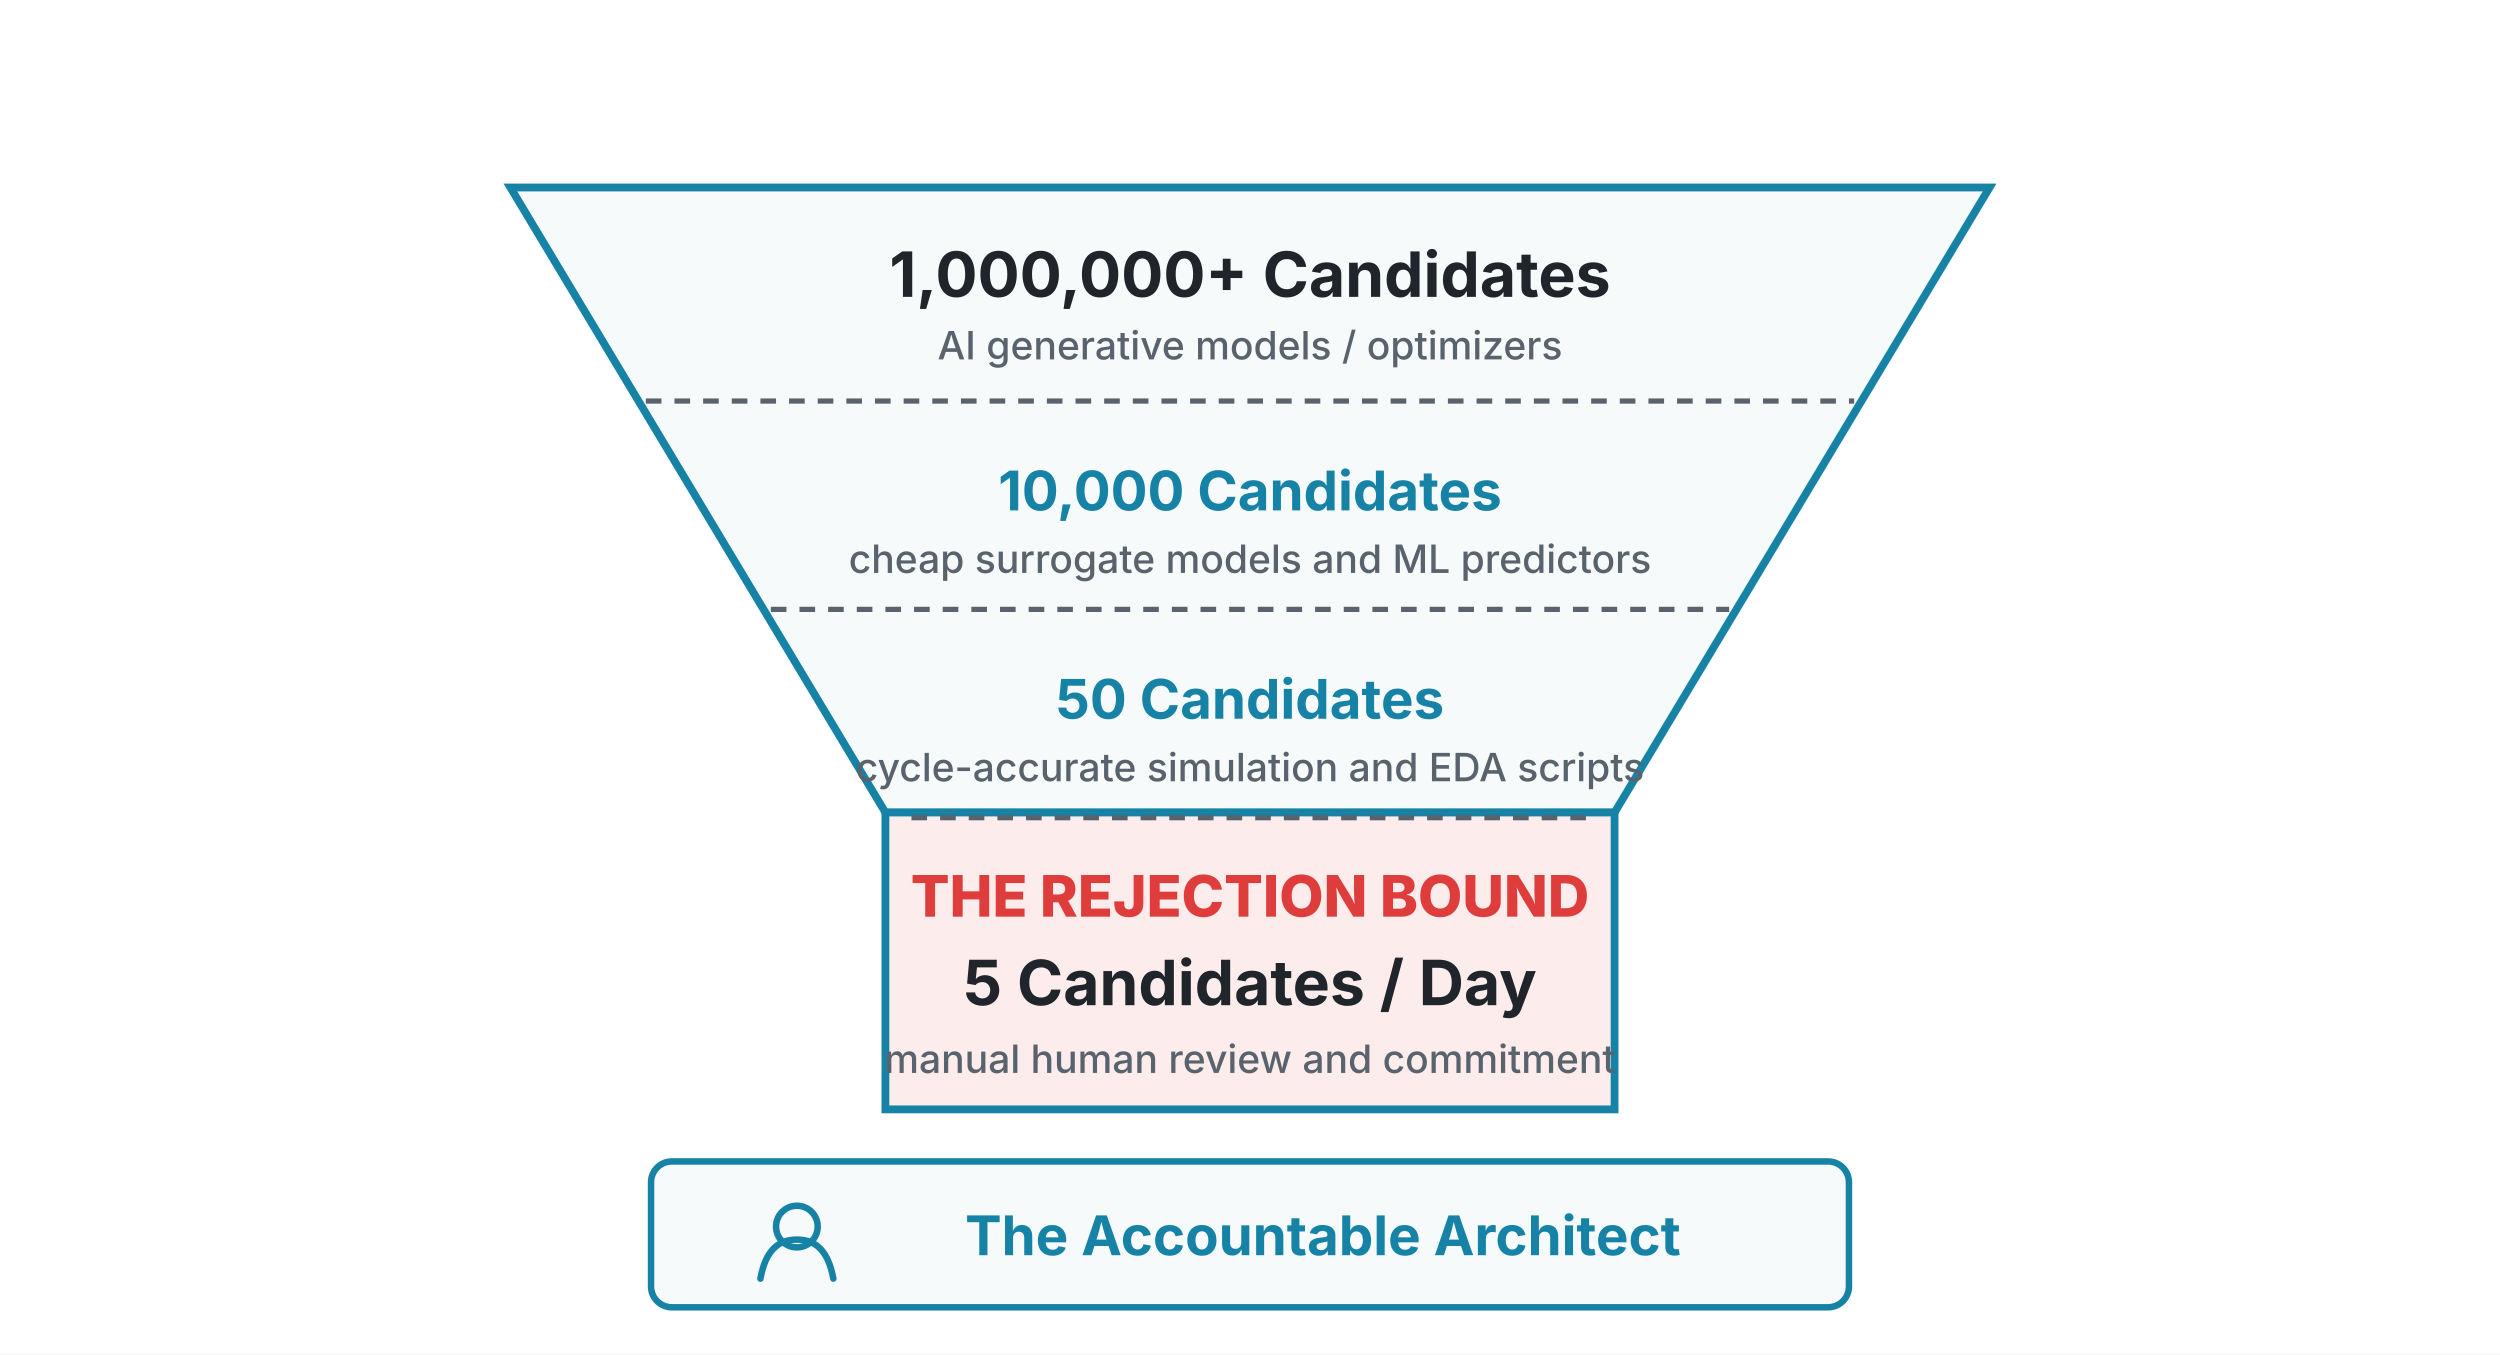
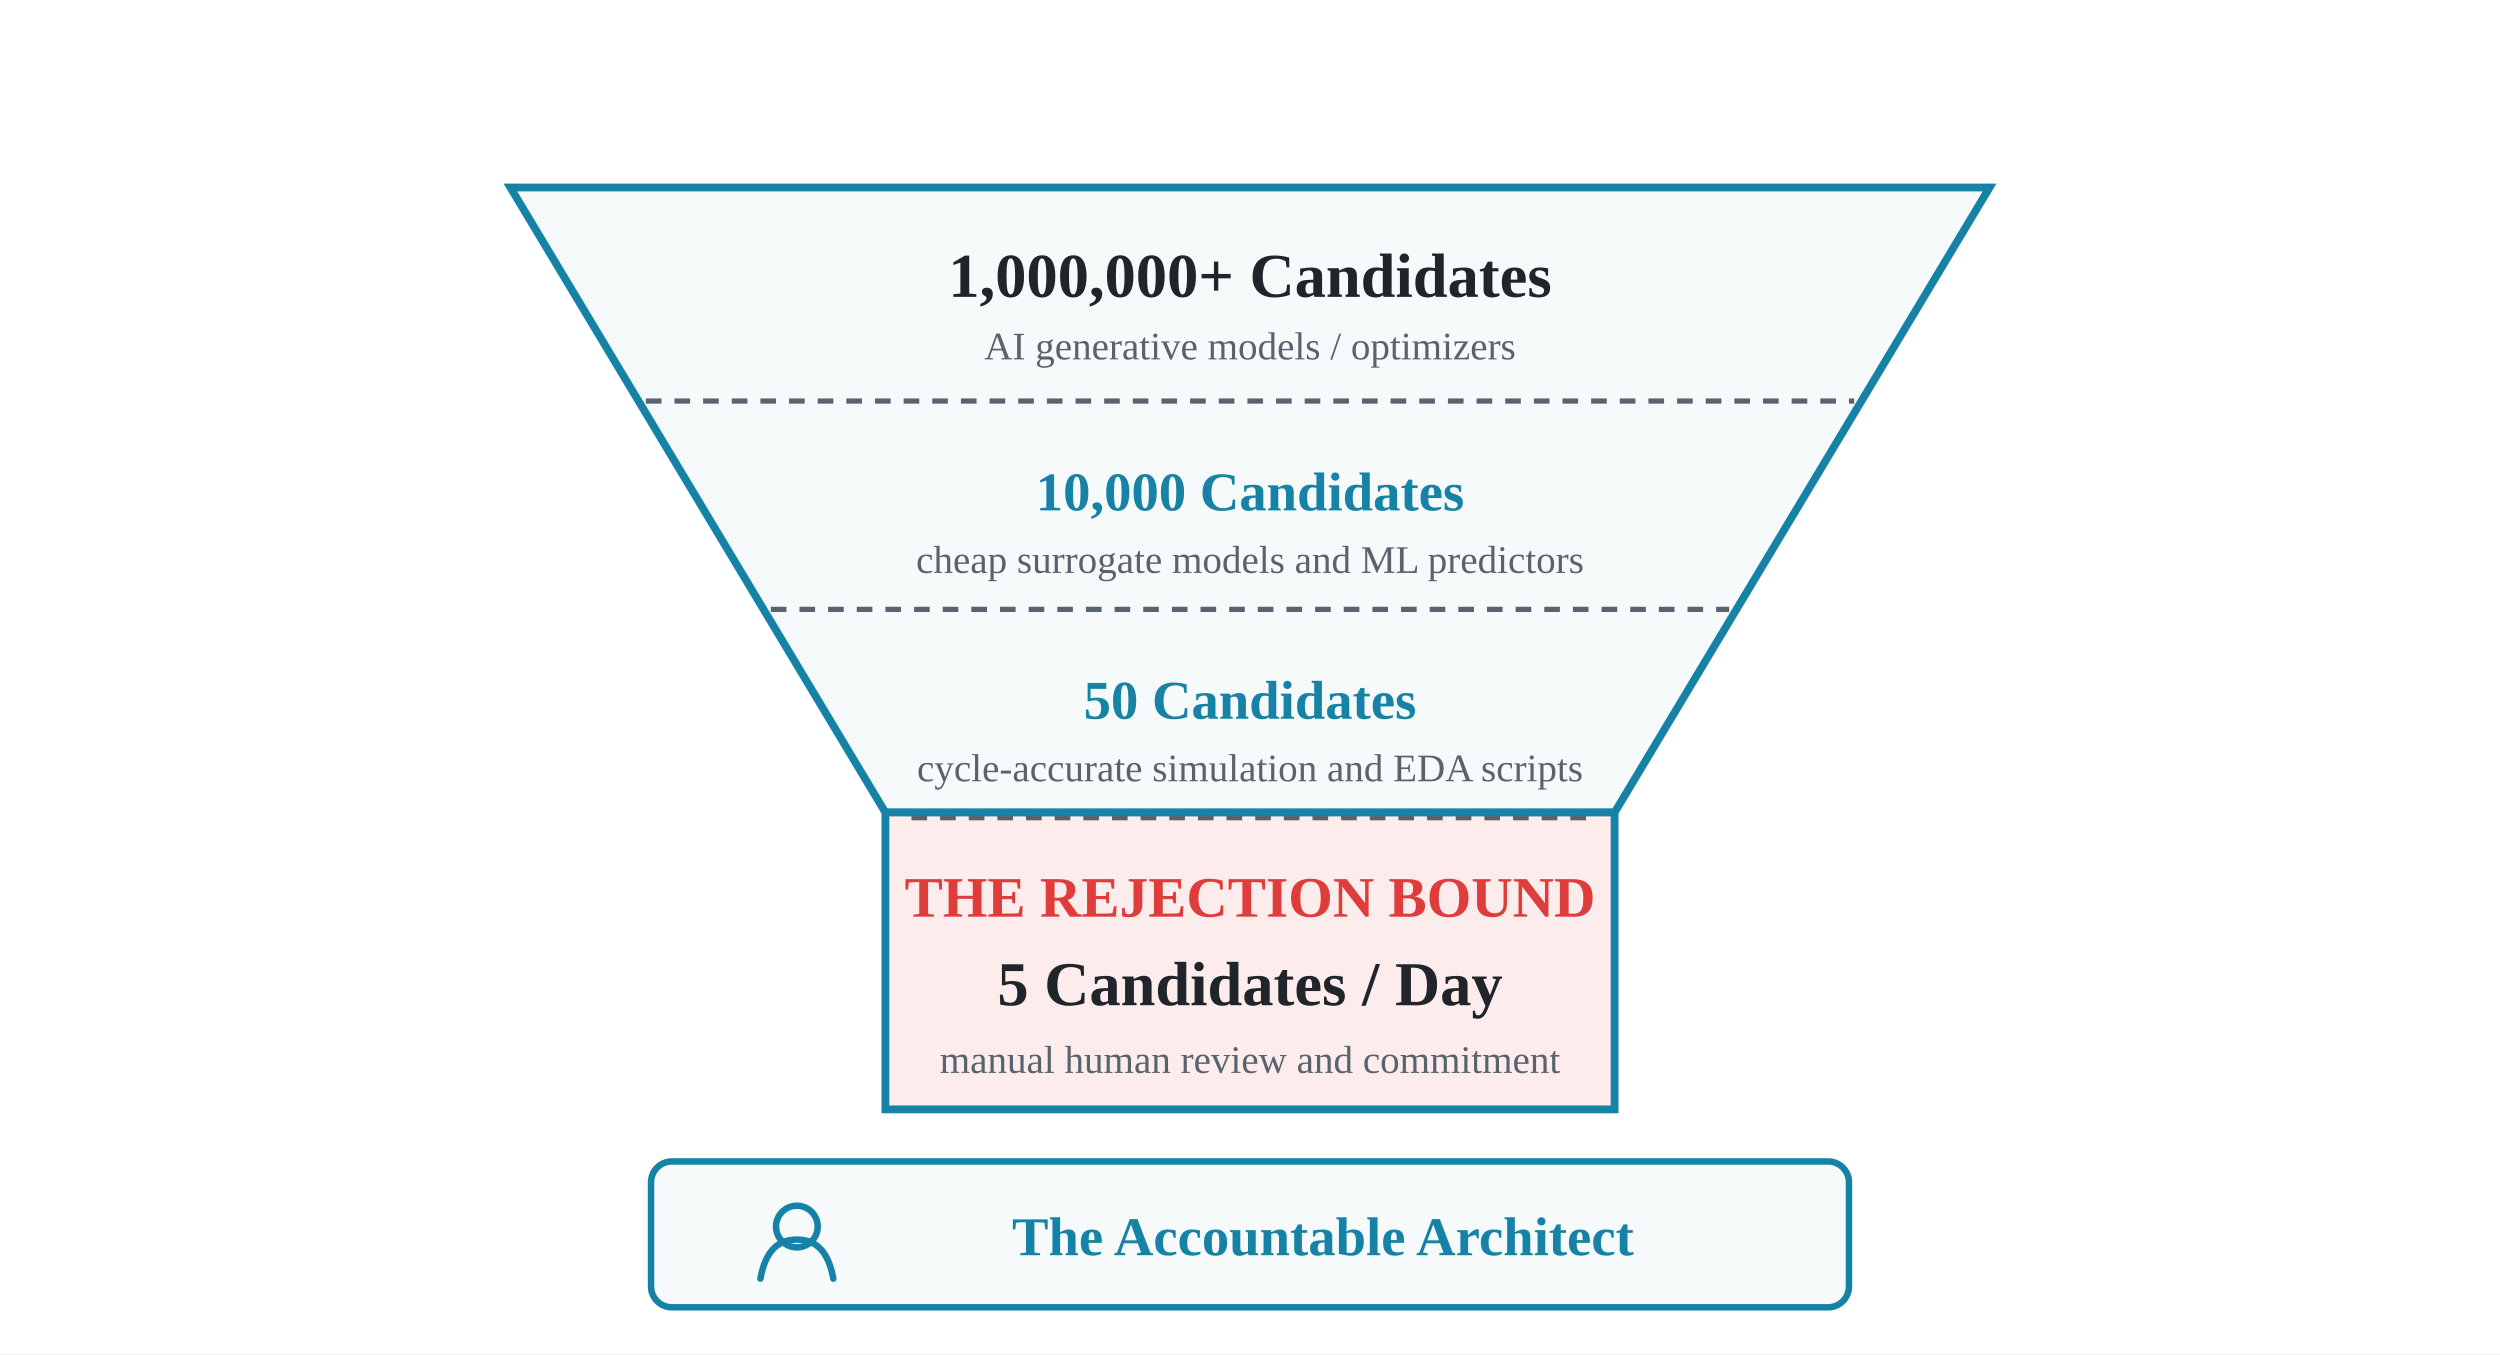
<svg xmlns="http://www.w3.org/2000/svg" viewBox="0 0 960 520" role="img" aria-labelledby="title desc">
  <defs>
    <style>
-       .label-large { fill: #20252B; font-family: Inter, -apple-system, BlinkMacSystemFont, "Segoe UI", sans-serif; font-size: 24px; font-weight: 750; text-anchor: middle; }
-       .label-medium { fill: #1683A6; font-family: Inter, -apple-system, BlinkMacSystemFont, "Segoe UI", sans-serif; font-size: 21px; font-weight: 750; text-anchor: middle; }
-       .label-small { fill: #59636D; font-family: Inter, -apple-system, BlinkMacSystemFont, "Segoe UI", sans-serif; font-size: 15px; font-weight: 500; text-anchor: middle; }
-       .alert { fill: #DE3D3C; font-family: Inter, -apple-system, BlinkMacSystemFont, "Segoe UI", sans-serif; font-size: 22px; font-weight: 800; text-anchor: middle; }
+       .label-large { fill: #20252B; font-family: sans-serif"Segoe UI", sans-serif; font-size: 24px; font-weight: 750; text-anchor: middle; }
+       .label-medium { fill: #1683A6; font-family: sans-serif"Segoe UI", sans-serif; font-size: 21px; font-weight: 750; text-anchor: middle; }
+       .label-small { fill: #59636D; font-family: sans-serif"Segoe UI", sans-serif; font-size: 15px; font-weight: 500; text-anchor: middle; }
+       .alert { fill: #DE3D3C; font-family: sans-serif"Segoe UI", sans-serif; font-size: 22px; font-weight: 800; text-anchor: middle; }
      .funnel { fill: #F7FAFB; stroke: #1683A6; stroke-width: 3; vector-effect: non-scaling-stroke; }
      .neck { fill: #FDECEC; stroke: #1683A6; stroke-width: 3; vector-effect: non-scaling-stroke; }
      .separator { stroke: #59636D; stroke-width: 2; stroke-dasharray: 6 5; stroke-linecap: butt; vector-effect: non-scaling-stroke; }
      .architect-box { fill: #F7FAFB; stroke: #1683A6; stroke-width: 2.5; vector-effect: non-scaling-stroke; }
      .icon { fill: none; stroke: #1683A6; stroke-width: 2.5; stroke-linecap: round; stroke-linejoin: round; vector-effect: non-scaling-stroke; }
    </style>
  </defs>
  <rect width="960" height="520" fill="#FFFFFF" />
  <path class="funnel" d="M196 72H764L620 312H340Z" />
  <path class="neck" d="M340 312H620V426H340Z" />
  <line x1="248" y1="154" x2="712" y2="154" class="separator" />
  <line x1="296" y1="234" x2="664" y2="234" class="separator" />
  <line x1="350" y1="314" x2="610" y2="314" class="separator" />
  <text x="480" y="114" class="label-large">1,000,000+ Candidates</text>
  <text x="480" y="138" class="label-small">AI generative models / optimizers</text>
  <text x="480" y="196" class="label-medium">10,000 Candidates</text>
  <text x="480" y="220" class="label-small">cheap surrogate models and ML predictors</text>
  <text x="480" y="276" class="label-medium">50 Candidates</text>
  <text x="480" y="300" class="label-small">cycle-accurate simulation and EDA scripts</text>
  <text x="480" y="352" class="alert">THE REJECTION BOUND</text>
  <text x="480" y="386" class="label-large">5 Candidates / Day</text>
  <text x="480" y="412" class="label-small">manual human review and commitment</text>
  <rect x="250" y="446" width="460" height="56" rx="8" class="architect-box" />
  <circle cx="306" cy="471" r="8" class="icon" />
  <path d="M292 491C294 480 299 476 306 476C313 476 318 480 320 491" class="icon" />
  <text x="508" y="482" class="label-medium" text-anchor="middle">The Accountable Architect</text>
</svg>
